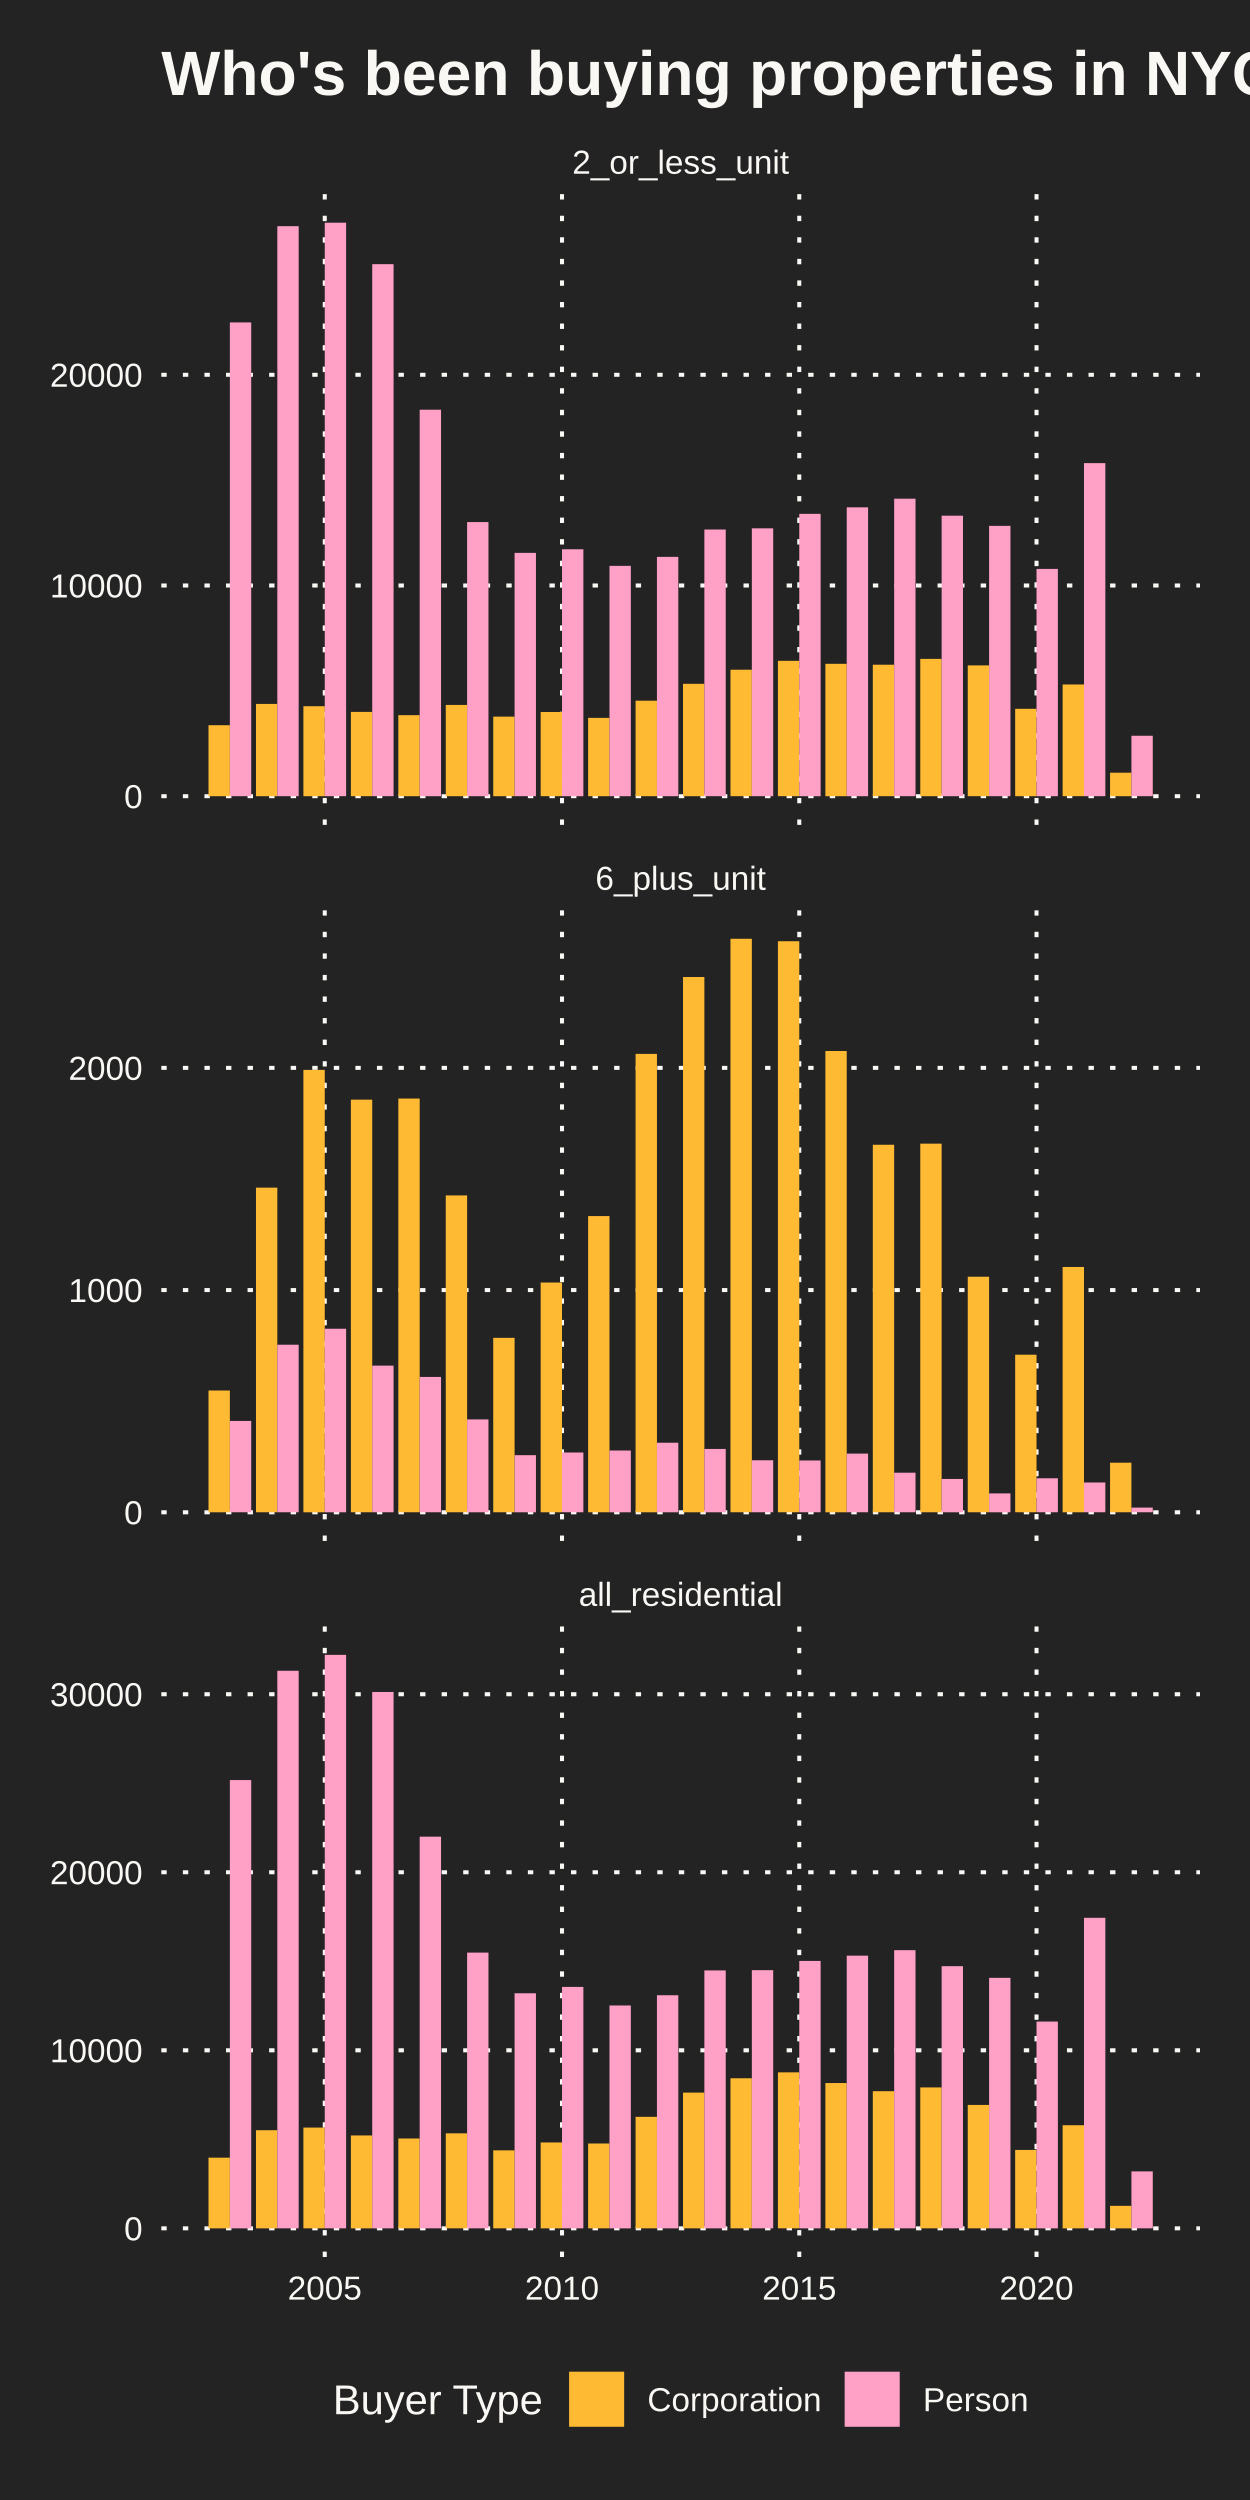
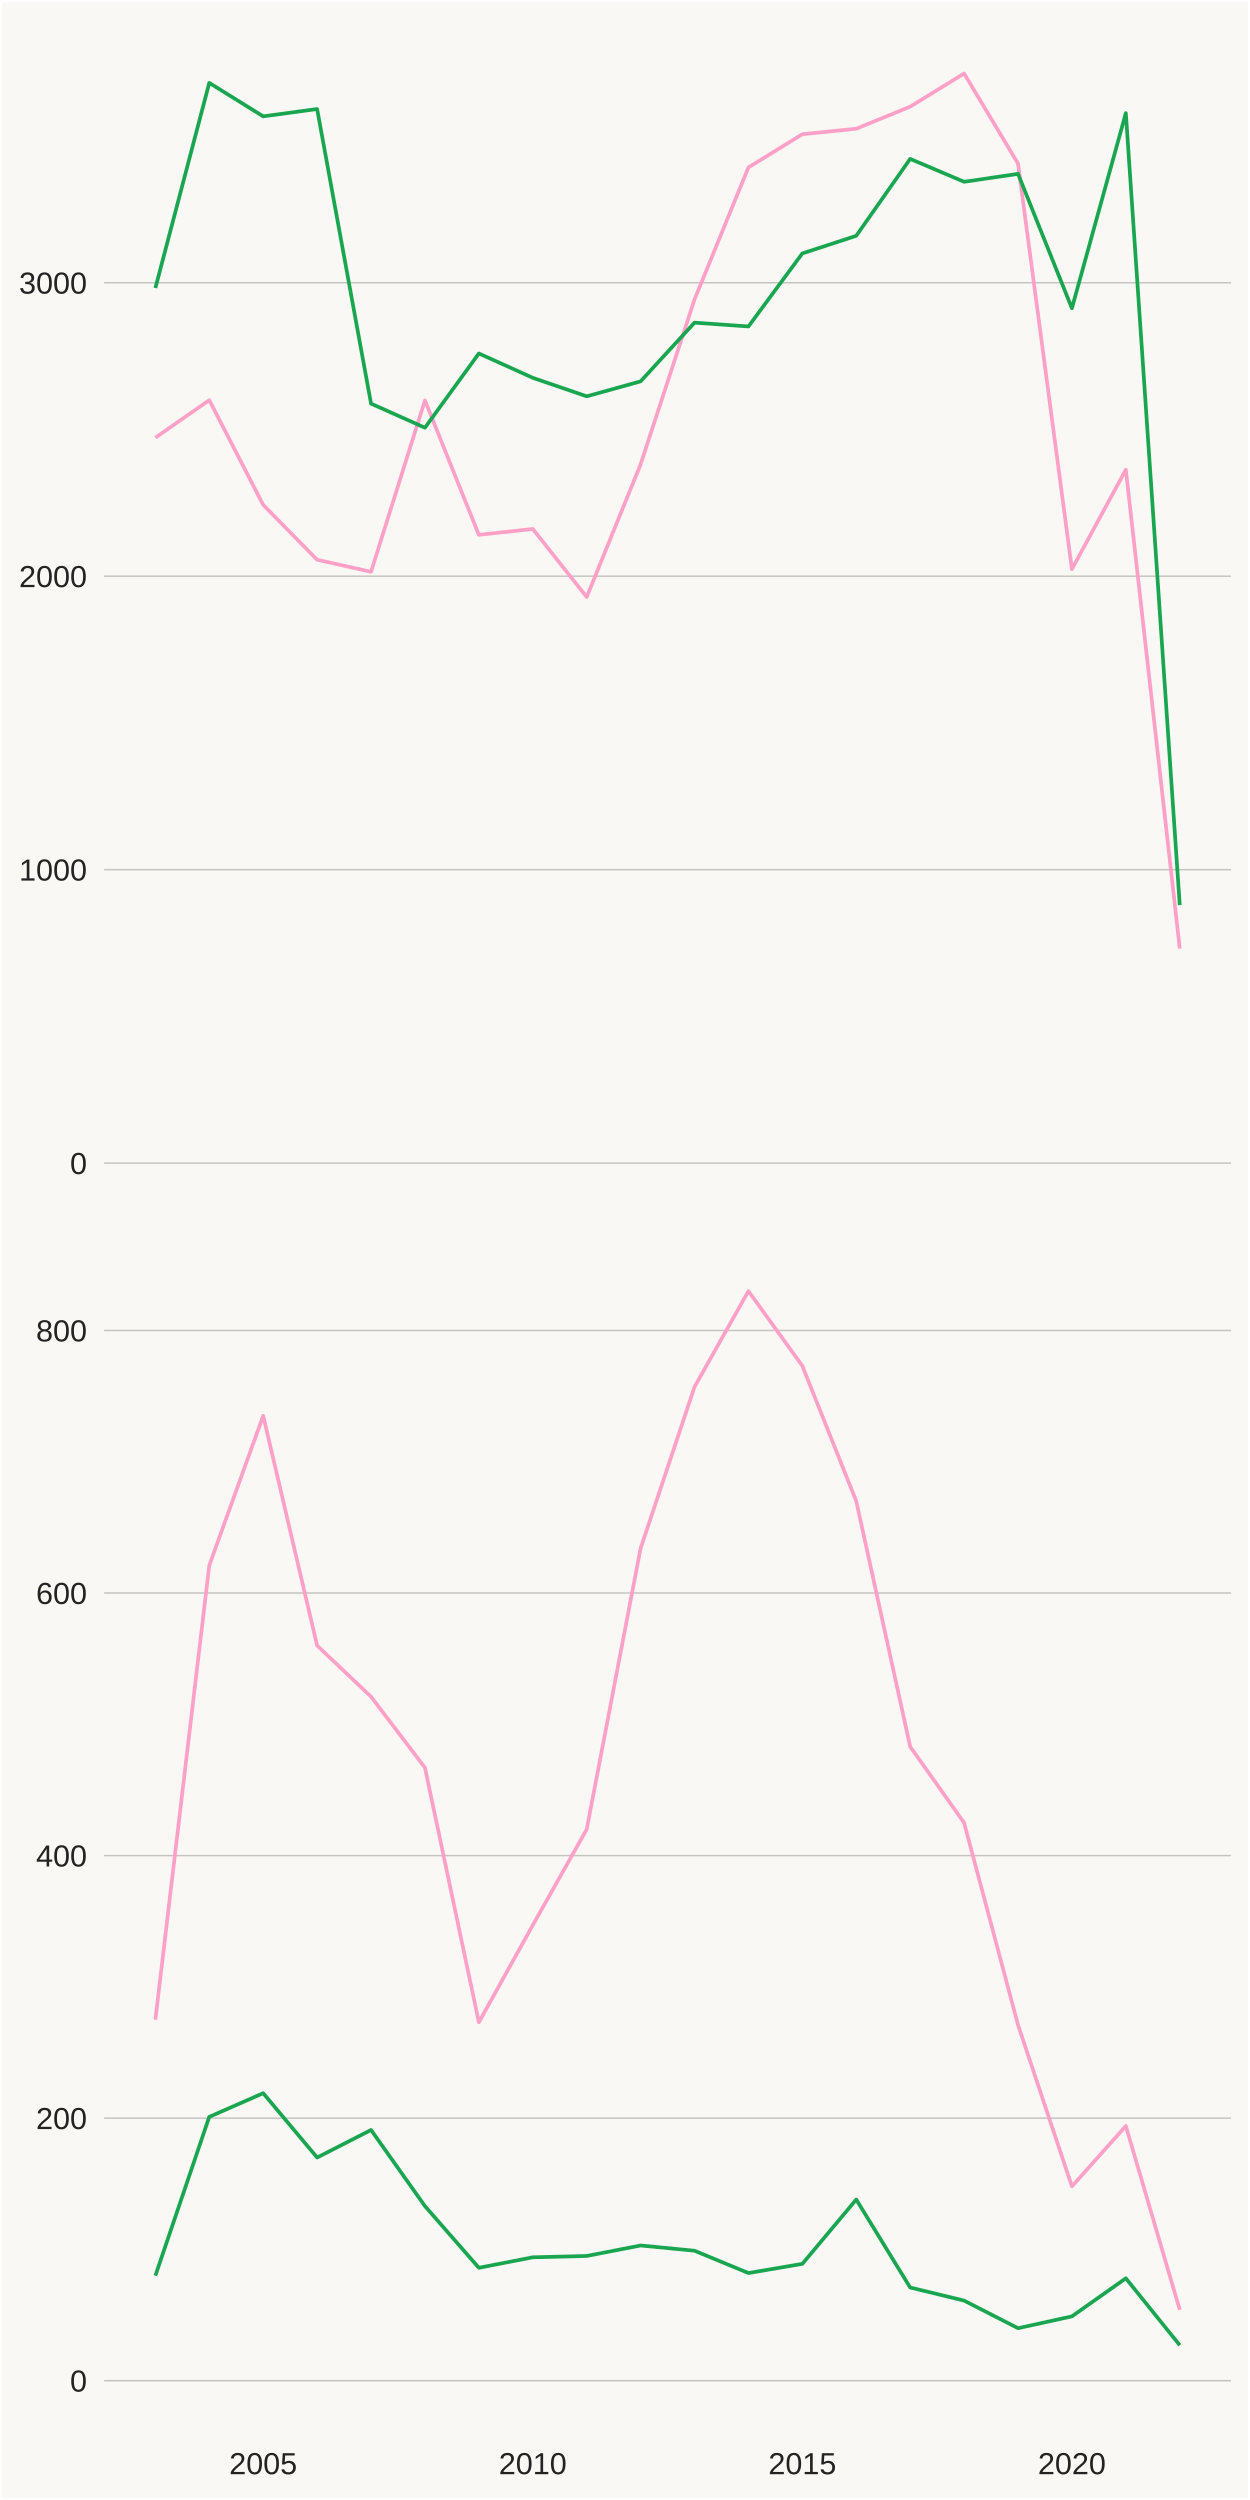
<svg xmlns="http://www.w3.org/2000/svg" class="svglite" width="360.00pt" height="720.00pt" viewBox="0 0 360.00 720.00">
  <defs>
    <style type="text/css">
    .svglite line, .svglite polyline, .svglite polygon, .svglite path, .svglite rect, .svglite circle {
      fill: none;
      stroke: #000000;
      stroke-linecap: round;
      stroke-linejoin: round;
      stroke-miterlimit: 10.00;
    }
    .svglite text {
      white-space: pre;
    }
  </style>
  </defs>
  <rect width="100%" height="100%" style="stroke: none; fill: #FFFFFF;" />
  <defs>
    <clipPath id="cpMC4wMHwzNjAuMDB8MC4wMHw3MjAuMDA=">
      <rect x="0.00" y="0.00" width="360.00" height="720.00" />
    </clipPath>
  </defs>
  <g clip-path="url(#cpMC4wMHwzNjAuMDB8MC4wMHw3MjAuMDA=)">
-     <rect x="0.00" y="0" width="360.00" height="720.00" style="stroke-width: 1.16; stroke: none; fill: #242323;" />
+     <rect x="0.00" y="0.00" width="360.00" height="720.00" style="stroke-width: 1.07; stroke: #FFFFFF; fill: #FAF8F4;" />
  </g>
  <defs>
-     <clipPath id="cpNDYuNDZ8MzQ1LjYwfDU1Ljg4fDIzNy41Ng==">
-       <rect x="46.46" y="55.88" width="299.14" height="181.68" />
+     <clipPath id="cpMjkuOTl8MzU0LjUyfDUuNDh8MzUwLjY3">
+       <rect x="29.99" y="5.48" width="324.53" height="345.19" />
    </clipPath>
  </defs>
-   <g clip-path="url(#cpNDYuNDZ8MzQ1LjYwfDU1Ljg4fDIzNy41Ng==)">
-     <rect x="46.46" y="55.88" width="299.14" height="181.68" style="stroke-width: 1.16; stroke: none; fill: #242323;" />
-     <polyline points="46.46,229.31 345.60,229.31 " style="stroke-width: 1.16; stroke: #FAF8F4; stroke-dasharray: 1.55,4.66; stroke-linecap: butt;" />
-     <polyline points="46.46,168.62 345.60,168.62 " style="stroke-width: 1.16; stroke: #FAF8F4; stroke-dasharray: 1.55,4.66; stroke-linecap: butt;" />
-     <polyline points="46.46,107.94 345.60,107.94 " style="stroke-width: 1.16; stroke: #FAF8F4; stroke-dasharray: 1.55,4.66; stroke-linecap: butt;" />
-     <polyline points="93.53,237.56 93.53,55.88 " style="stroke-width: 1.16; stroke: #FAF8F4; stroke-dasharray: 1.55,4.66; stroke-linecap: butt;" />
-     <polyline points="161.86,237.56 161.86,55.88 " style="stroke-width: 1.16; stroke: #FAF8F4; stroke-dasharray: 1.55,4.66; stroke-linecap: butt;" />
-     <polyline points="230.19,237.56 230.19,55.88 " style="stroke-width: 1.16; stroke: #FAF8F4; stroke-dasharray: 1.55,4.66; stroke-linecap: butt;" />
-     <polyline points="298.52,237.56 298.52,55.88 " style="stroke-width: 1.16; stroke: #FAF8F4; stroke-dasharray: 1.55,4.66; stroke-linecap: butt;" />
-     <rect x="60.05" y="208.86" width="6.15" height="20.45" style="stroke-width: 1.07; stroke: none; stroke-linecap: square; stroke-linejoin: miter; fill: #FFBA33;" />
-     <rect x="73.72" y="202.73" width="6.15" height="26.58" style="stroke-width: 1.07; stroke: none; stroke-linecap: square; stroke-linejoin: miter; fill: #FFBA33;" />
-     <rect x="87.38" y="203.39" width="6.15" height="25.92" style="stroke-width: 1.07; stroke: none; stroke-linecap: square; stroke-linejoin: miter; fill: #FFBA33;" />
-     <rect x="101.05" y="205.03" width="6.15" height="24.27" style="stroke-width: 1.07; stroke: none; stroke-linecap: square; stroke-linejoin: miter; fill: #FFBA33;" />
-     <rect x="114.72" y="205.97" width="6.15" height="23.34" style="stroke-width: 1.07; stroke: none; stroke-linecap: square; stroke-linejoin: miter; fill: #FFBA33;" />
-     <rect x="128.38" y="203.02" width="6.15" height="26.29" style="stroke-width: 1.07; stroke: none; stroke-linecap: square; stroke-linejoin: miter; fill: #FFBA33;" />
-     <rect x="142.05" y="206.39" width="6.15" height="22.92" style="stroke-width: 1.07; stroke: none; stroke-linecap: square; stroke-linejoin: miter; fill: #FFBA33;" />
-     <rect x="155.71" y="205.06" width="6.15" height="24.24" style="stroke-width: 1.07; stroke: none; stroke-linecap: square; stroke-linejoin: miter; fill: #FFBA33;" />
-     <rect x="169.38" y="206.75" width="6.15" height="22.56" style="stroke-width: 1.07; stroke: none; stroke-linecap: square; stroke-linejoin: miter; fill: #FFBA33;" />
-     <rect x="183.05" y="201.80" width="6.15" height="27.51" style="stroke-width: 1.07; stroke: none; stroke-linecap: square; stroke-linejoin: miter; fill: #FFBA33;" />
-     <rect x="196.71" y="196.94" width="6.15" height="32.37" style="stroke-width: 1.07; stroke: none; stroke-linecap: square; stroke-linejoin: miter; fill: #FFBA33;" />
-     <rect x="210.38" y="192.88" width="6.15" height="36.42" style="stroke-width: 1.07; stroke: none; stroke-linecap: square; stroke-linejoin: miter; fill: #FFBA33;" />
-     <rect x="224.04" y="190.32" width="6.15" height="38.98" style="stroke-width: 1.07; stroke: none; stroke-linecap: square; stroke-linejoin: miter; fill: #FFBA33;" />
-     <rect x="237.71" y="191.18" width="6.15" height="38.13" style="stroke-width: 1.07; stroke: none; stroke-linecap: square; stroke-linejoin: miter; fill: #FFBA33;" />
-     <rect x="251.37" y="191.44" width="6.15" height="37.86" style="stroke-width: 1.07; stroke: none; stroke-linecap: square; stroke-linejoin: miter; fill: #FFBA33;" />
-     <rect x="265.04" y="189.76" width="6.15" height="39.55" style="stroke-width: 1.07; stroke: none; stroke-linecap: square; stroke-linejoin: miter; fill: #FFBA33;" />
-     <rect x="278.71" y="191.63" width="6.15" height="37.67" style="stroke-width: 1.07; stroke: none; stroke-linecap: square; stroke-linejoin: miter; fill: #FFBA33;" />
-     <rect x="292.37" y="204.14" width="6.15" height="25.17" style="stroke-width: 1.07; stroke: none; stroke-linecap: square; stroke-linejoin: miter; fill: #FFBA33;" />
-     <rect x="306.04" y="197.13" width="6.15" height="32.17" style="stroke-width: 1.07; stroke: none; stroke-linecap: square; stroke-linejoin: miter; fill: #FFBA33;" />
-     <rect x="319.70" y="222.54" width="6.15" height="6.77" style="stroke-width: 1.07; stroke: none; stroke-linecap: square; stroke-linejoin: miter; fill: #FFBA33;" />
-     <rect x="66.20" y="92.86" width="6.15" height="136.44" style="stroke-width: 1.07; stroke: none; stroke-linecap: square; stroke-linejoin: miter; fill: #FFA0C7;" />
-     <rect x="79.87" y="65.14" width="6.15" height="164.16" style="stroke-width: 1.07; stroke: none; stroke-linecap: square; stroke-linejoin: miter; fill: #FFA0C7;" />
-     <rect x="93.53" y="64.14" width="6.15" height="165.16" style="stroke-width: 1.07; stroke: none; stroke-linecap: square; stroke-linejoin: miter; fill: #FFA0C7;" />
-     <rect x="107.20" y="76.08" width="6.15" height="153.22" style="stroke-width: 1.07; stroke: none; stroke-linecap: square; stroke-linejoin: miter; fill: #FFA0C7;" />
-     <rect x="120.87" y="118.00" width="6.15" height="111.31" style="stroke-width: 1.07; stroke: none; stroke-linecap: square; stroke-linejoin: miter; fill: #FFA0C7;" />
-     <rect x="134.53" y="150.36" width="6.15" height="78.95" style="stroke-width: 1.07; stroke: none; stroke-linecap: square; stroke-linejoin: miter; fill: #FFA0C7;" />
-     <rect x="148.20" y="159.23" width="6.15" height="70.07" style="stroke-width: 1.07; stroke: none; stroke-linecap: square; stroke-linejoin: miter; fill: #FFA0C7;" />
-     <rect x="161.86" y="158.19" width="6.15" height="71.12" style="stroke-width: 1.07; stroke: none; stroke-linecap: square; stroke-linejoin: miter; fill: #FFA0C7;" />
-     <rect x="175.53" y="162.97" width="6.15" height="66.34" style="stroke-width: 1.07; stroke: none; stroke-linecap: square; stroke-linejoin: miter; fill: #FFA0C7;" />
-     <rect x="189.20" y="160.38" width="6.15" height="68.93" style="stroke-width: 1.07; stroke: none; stroke-linecap: square; stroke-linejoin: miter; fill: #FFA0C7;" />
-     <rect x="202.86" y="152.50" width="6.15" height="76.80" style="stroke-width: 1.07; stroke: none; stroke-linecap: square; stroke-linejoin: miter; fill: #FFA0C7;" />
-     <rect x="216.53" y="152.16" width="6.15" height="77.14" style="stroke-width: 1.07; stroke: none; stroke-linecap: square; stroke-linejoin: miter; fill: #FFA0C7;" />
-     <rect x="230.19" y="147.99" width="6.15" height="81.32" style="stroke-width: 1.07; stroke: none; stroke-linecap: square; stroke-linejoin: miter; fill: #FFA0C7;" />
-     <rect x="243.86" y="146.11" width="6.15" height="83.20" style="stroke-width: 1.07; stroke: none; stroke-linecap: square; stroke-linejoin: miter; fill: #FFA0C7;" />
-     <rect x="257.52" y="143.63" width="6.15" height="85.67" style="stroke-width: 1.07; stroke: none; stroke-linecap: square; stroke-linejoin: miter; fill: #FFA0C7;" />
-     <rect x="271.19" y="148.52" width="6.15" height="80.79" style="stroke-width: 1.07; stroke: none; stroke-linecap: square; stroke-linejoin: miter; fill: #FFA0C7;" />
-     <rect x="284.86" y="151.45" width="6.15" height="77.85" style="stroke-width: 1.07; stroke: none; stroke-linecap: square; stroke-linejoin: miter; fill: #FFA0C7;" />
-     <rect x="298.52" y="163.85" width="6.15" height="65.46" style="stroke-width: 1.07; stroke: none; stroke-linecap: square; stroke-linejoin: miter; fill: #FFA0C7;" />
-     <rect x="312.19" y="133.38" width="6.15" height="95.92" style="stroke-width: 1.07; stroke: none; stroke-linecap: square; stroke-linejoin: miter; fill: #FFA0C7;" />
-     <rect x="325.85" y="211.90" width="6.15" height="17.40" style="stroke-width: 1.07; stroke: none; stroke-linecap: square; stroke-linejoin: miter; fill: #FFA0C7;" />
-     <rect x="46.46" y="55.88" width="299.14" height="181.68" style="stroke-width: 1.16; stroke: none;" />
+   <g clip-path="url(#cpMjkuOTl8MzU0LjUyfDUuNDh8MzUwLjY3)">
+     <polyline points="29.99,334.98 354.52,334.98 " style="stroke-width: 0.43; stroke: #C4C3C0; stroke-linecap: butt;" />
+     <polyline points="29.99,250.46 354.52,250.46 " style="stroke-width: 0.43; stroke: #C4C3C0; stroke-linecap: butt;" />
+     <polyline points="29.99,165.94 354.52,165.94 " style="stroke-width: 0.43; stroke: #C4C3C0; stroke-linecap: butt;" />
+     <polyline points="29.99,81.43 354.52,81.43 " style="stroke-width: 0.43; stroke: #C4C3C0; stroke-linecap: butt;" />
+     <polyline points="44.75,126.05 60.27,115.24 75.80,145.41 91.33,161.21 106.86,164.68 122.38,115.32 137.91,154.03 153.44,152.34 168.97,171.95 184.49,133.74 200.02,86.25 215.55,48.21 231.08,38.66 246.60,37.06 262.13,30.72 277.66,21.17 293.19,47.12 308.71,163.92 324.24,135.27 339.77,273.19 " style="stroke-width: 1.07; stroke: #FFA0C7; stroke-linecap: butt;" />
+     <polyline points="44.75,82.95 60.27,23.87 75.80,33.51 91.33,31.40 106.86,116.25 122.38,123.18 137.91,101.80 153.44,108.81 168.97,114.14 184.49,109.83 200.02,92.92 215.55,94.02 231.08,72.98 246.60,67.91 262.13,45.76 277.66,52.36 293.19,50.07 308.71,88.78 324.24,32.58 339.77,260.69 " style="stroke-width: 1.07; stroke: #1AA551; stroke-linecap: butt;" />
  </g>
  <g clip-path="url(#cpMC4wMHwzNjAuMDB8MC4wMHw3MjAuMDA=)">
</g>
  <defs>
-     <clipPath id="cpNDYuNDZ8MzQ1LjYwfDI2Mi4xMXw0NDMuNzk=">
-       <rect x="46.46" y="262.11" width="299.14" height="181.68" />
+     <clipPath id="cpMjkuOTl8MzU0LjUyfDM1Ni4xNHw3MDEuMzM=">
+       <rect x="29.99" y="356.14" width="324.53" height="345.19" />
    </clipPath>
  </defs>
-   <g clip-path="url(#cpNDYuNDZ8MzQ1LjYwfDI2Mi4xMXw0NDMuNzk=)">
-     <rect x="46.46" y="262.11" width="299.14" height="181.68" style="stroke-width: 1.16; stroke: none; fill: #242323;" />
-     <polyline points="46.46,435.54 345.60,435.54 " style="stroke-width: 1.16; stroke: #FAF8F4; stroke-dasharray: 1.55,4.66; stroke-linecap: butt;" />
-     <polyline points="46.46,371.54 345.60,371.54 " style="stroke-width: 1.16; stroke: #FAF8F4; stroke-dasharray: 1.55,4.66; stroke-linecap: butt;" />
-     <polyline points="46.46,307.55 345.60,307.55 " style="stroke-width: 1.16; stroke: #FAF8F4; stroke-dasharray: 1.55,4.66; stroke-linecap: butt;" />
-     <polyline points="93.53,443.79 93.53,262.11 " style="stroke-width: 1.16; stroke: #FAF8F4; stroke-dasharray: 1.55,4.66; stroke-linecap: butt;" />
-     <polyline points="161.86,443.79 161.86,262.11 " style="stroke-width: 1.16; stroke: #FAF8F4; stroke-dasharray: 1.55,4.66; stroke-linecap: butt;" />
-     <polyline points="230.19,443.79 230.19,262.11 " style="stroke-width: 1.16; stroke: #FAF8F4; stroke-dasharray: 1.55,4.66; stroke-linecap: butt;" />
-     <polyline points="298.52,443.79 298.52,262.11 " style="stroke-width: 1.16; stroke: #FAF8F4; stroke-dasharray: 1.55,4.66; stroke-linecap: butt;" />
-     <rect x="60.05" y="400.47" width="6.15" height="35.07" style="stroke-width: 1.07; stroke: none; stroke-linecap: square; stroke-linejoin: miter; fill: #FFBA33;" />
-     <rect x="73.72" y="342.04" width="6.15" height="93.49" style="stroke-width: 1.07; stroke: none; stroke-linecap: square; stroke-linejoin: miter; fill: #FFBA33;" />
-     <rect x="87.38" y="308.13" width="6.15" height="127.41" style="stroke-width: 1.07; stroke: none; stroke-linecap: square; stroke-linejoin: miter; fill: #FFBA33;" />
-     <rect x="101.05" y="316.70" width="6.15" height="118.83" style="stroke-width: 1.07; stroke: none; stroke-linecap: square; stroke-linejoin: miter; fill: #FFBA33;" />
-     <rect x="114.72" y="316.38" width="6.15" height="119.15" style="stroke-width: 1.07; stroke: none; stroke-linecap: square; stroke-linejoin: miter; fill: #FFBA33;" />
-     <rect x="128.38" y="344.28" width="6.15" height="91.25" style="stroke-width: 1.07; stroke: none; stroke-linecap: square; stroke-linejoin: miter; fill: #FFBA33;" />
-     <rect x="142.05" y="385.30" width="6.15" height="50.23" style="stroke-width: 1.07; stroke: none; stroke-linecap: square; stroke-linejoin: miter; fill: #FFBA33;" />
-     <rect x="155.71" y="369.37" width="6.15" height="66.17" style="stroke-width: 1.07; stroke: none; stroke-linecap: square; stroke-linejoin: miter; fill: #FFBA33;" />
-     <rect x="169.38" y="350.23" width="6.15" height="85.30" style="stroke-width: 1.07; stroke: none; stroke-linecap: square; stroke-linejoin: miter; fill: #FFBA33;" />
-     <rect x="183.05" y="303.52" width="6.15" height="132.02" style="stroke-width: 1.07; stroke: none; stroke-linecap: square; stroke-linejoin: miter; fill: #FFBA33;" />
-     <rect x="196.71" y="281.38" width="6.15" height="154.16" style="stroke-width: 1.07; stroke: none; stroke-linecap: square; stroke-linejoin: miter; fill: #FFBA33;" />
-     <rect x="210.38" y="270.37" width="6.15" height="165.16" style="stroke-width: 1.07; stroke: none; stroke-linecap: square; stroke-linejoin: miter; fill: #FFBA33;" />
-     <rect x="224.04" y="271.07" width="6.15" height="164.46" style="stroke-width: 1.07; stroke: none; stroke-linecap: square; stroke-linejoin: miter; fill: #FFBA33;" />
-     <rect x="237.71" y="302.69" width="6.15" height="132.85" style="stroke-width: 1.07; stroke: none; stroke-linecap: square; stroke-linejoin: miter; fill: #FFBA33;" />
-     <rect x="251.37" y="329.69" width="6.15" height="105.84" style="stroke-width: 1.07; stroke: none; stroke-linecap: square; stroke-linejoin: miter; fill: #FFBA33;" />
-     <rect x="265.04" y="329.37" width="6.15" height="106.16" style="stroke-width: 1.07; stroke: none; stroke-linecap: square; stroke-linejoin: miter; fill: #FFBA33;" />
-     <rect x="278.71" y="367.70" width="6.15" height="67.83" style="stroke-width: 1.07; stroke: none; stroke-linecap: square; stroke-linejoin: miter; fill: #FFBA33;" />
-     <rect x="292.37" y="390.16" width="6.15" height="45.37" style="stroke-width: 1.07; stroke: none; stroke-linecap: square; stroke-linejoin: miter; fill: #FFBA33;" />
-     <rect x="306.04" y="364.89" width="6.15" height="70.65" style="stroke-width: 1.07; stroke: none; stroke-linecap: square; stroke-linejoin: miter; fill: #FFBA33;" />
-     <rect x="319.70" y="421.26" width="6.15" height="14.27" style="stroke-width: 1.07; stroke: none; stroke-linecap: square; stroke-linejoin: miter; fill: #FFBA33;" />
-     <rect x="66.20" y="409.23" width="6.15" height="26.30" style="stroke-width: 1.07; stroke: none; stroke-linecap: square; stroke-linejoin: miter; fill: #FFA0C7;" />
-     <rect x="79.87" y="387.28" width="6.15" height="48.25" style="stroke-width: 1.07; stroke: none; stroke-linecap: square; stroke-linejoin: miter; fill: #FFA0C7;" />
-     <rect x="93.53" y="382.68" width="6.15" height="52.86" style="stroke-width: 1.07; stroke: none; stroke-linecap: square; stroke-linejoin: miter; fill: #FFA0C7;" />
-     <rect x="107.20" y="393.30" width="6.15" height="42.23" style="stroke-width: 1.07; stroke: none; stroke-linecap: square; stroke-linejoin: miter; fill: #FFA0C7;" />
-     <rect x="120.87" y="396.56" width="6.15" height="38.97" style="stroke-width: 1.07; stroke: none; stroke-linecap: square; stroke-linejoin: miter; fill: #FFA0C7;" />
-     <rect x="134.53" y="408.79" width="6.15" height="26.75" style="stroke-width: 1.07; stroke: none; stroke-linecap: square; stroke-linejoin: miter; fill: #FFA0C7;" />
-     <rect x="148.20" y="419.09" width="6.15" height="16.45" style="stroke-width: 1.07; stroke: none; stroke-linecap: square; stroke-linejoin: miter; fill: #FFA0C7;" />
-     <rect x="161.86" y="418.32" width="6.15" height="17.21" style="stroke-width: 1.07; stroke: none; stroke-linecap: square; stroke-linejoin: miter; fill: #FFA0C7;" />
-     <rect x="175.53" y="417.75" width="6.15" height="17.79" style="stroke-width: 1.07; stroke: none; stroke-linecap: square; stroke-linejoin: miter; fill: #FFA0C7;" />
-     <rect x="189.20" y="415.51" width="6.15" height="20.03" style="stroke-width: 1.07; stroke: none; stroke-linecap: square; stroke-linejoin: miter; fill: #FFA0C7;" />
-     <rect x="202.86" y="417.30" width="6.15" height="18.24" style="stroke-width: 1.07; stroke: none; stroke-linecap: square; stroke-linejoin: miter; fill: #FFA0C7;" />
-     <rect x="216.53" y="420.56" width="6.15" height="14.97" style="stroke-width: 1.07; stroke: none; stroke-linecap: square; stroke-linejoin: miter; fill: #FFA0C7;" />
-     <rect x="230.19" y="420.62" width="6.15" height="14.91" style="stroke-width: 1.07; stroke: none; stroke-linecap: square; stroke-linejoin: miter; fill: #FFA0C7;" />
-     <rect x="243.86" y="418.64" width="6.15" height="16.89" style="stroke-width: 1.07; stroke: none; stroke-linecap: square; stroke-linejoin: miter; fill: #FFA0C7;" />
-     <rect x="257.52" y="424.14" width="6.15" height="11.39" style="stroke-width: 1.07; stroke: none; stroke-linecap: square; stroke-linejoin: miter; fill: #FFA0C7;" />
-     <rect x="271.19" y="425.94" width="6.15" height="9.60" style="stroke-width: 1.07; stroke: none; stroke-linecap: square; stroke-linejoin: miter; fill: #FFA0C7;" />
-     <rect x="284.86" y="430.10" width="6.15" height="5.44" style="stroke-width: 1.07; stroke: none; stroke-linecap: square; stroke-linejoin: miter; fill: #FFA0C7;" />
-     <rect x="298.52" y="425.74" width="6.15" height="9.79" style="stroke-width: 1.07; stroke: none; stroke-linecap: square; stroke-linejoin: miter; fill: #FFA0C7;" />
-     <rect x="312.19" y="426.96" width="6.15" height="8.57" style="stroke-width: 1.07; stroke: none; stroke-linecap: square; stroke-linejoin: miter; fill: #FFA0C7;" />
-     <rect x="325.85" y="434.19" width="6.15" height="1.34" style="stroke-width: 1.07; stroke: none; stroke-linecap: square; stroke-linejoin: miter; fill: #FFA0C7;" />
-     <rect x="46.46" y="262.11" width="299.14" height="181.68" style="stroke-width: 1.16; stroke: none;" />
+   <g clip-path="url(#cpMjkuOTl8MzU0LjUyfDM1Ni4xNHw3MDEuMzM=)">
+     <polyline points="29.99,685.64 354.52,685.64 " style="stroke-width: 0.43; stroke: #C4C3C0; stroke-linecap: butt;" />
+     <polyline points="29.99,610.02 354.52,610.02 " style="stroke-width: 0.43; stroke: #C4C3C0; stroke-linecap: butt;" />
+     <polyline points="29.99,534.41 354.52,534.41 " style="stroke-width: 0.43; stroke: #C4C3C0; stroke-linecap: butt;" />
+     <polyline points="29.99,458.79 354.52,458.79 " style="stroke-width: 0.43; stroke: #C4C3C0; stroke-linecap: butt;" />
+     <polyline points="29.99,383.18 354.52,383.18 " style="stroke-width: 0.43; stroke: #C4C3C0; stroke-linecap: butt;" />
+     <polyline points="44.75,581.67 60.27,450.85 75.80,407.75 91.33,473.92 106.86,488.66 122.38,509.08 137.91,582.42 153.44,554.45 168.97,526.85 184.49,445.94 200.02,399.43 215.55,371.84 231.08,393.39 246.60,432.33 262.13,503.03 277.66,524.96 293.19,583.18 308.71,629.68 324.24,612.29 339.77,665.22 " style="stroke-width: 1.07; stroke: #FFA0C7; stroke-linecap: butt;" />
+     <polyline points="44.75,655.39 60.27,609.65 75.80,602.84 91.33,621.37 106.86,613.43 122.38,635.36 137.91,653.13 153.44,650.10 168.97,649.72 184.49,646.70 200.02,648.21 215.55,654.64 231.08,651.99 246.60,633.47 262.13,658.80 277.66,662.58 293.19,670.52 308.71,667.11 324.24,656.15 339.77,675.43 " style="stroke-width: 1.07; stroke: #1AA551; stroke-linecap: butt;" />
  </g>
  <g clip-path="url(#cpMC4wMHwzNjAuMDB8MC4wMHw3MjAuMDA=)">
</g>
  <defs>
-     <clipPath id="cpNDYuNDZ8MzQ1LjYwfDQ2OC4zNHw2NTAuMDI=">
-       <rect x="46.46" y="468.34" width="299.14" height="181.68" />
+     <clipPath id="cpMjkuOTl8MzU0LjUyfDM1Ni4xNHwzNTYuMTQ=">
+       <rect x="29.99" y="356.14" width="324.53" height="0.00" />
    </clipPath>
  </defs>
-   <g clip-path="url(#cpNDYuNDZ8MzQ1LjYwfDQ2OC4zNHw2NTAuMDI=)">
-     <rect x="46.46" y="468.34" width="299.14" height="181.68" style="stroke-width: 1.16; stroke: none; fill: #242323;" />
-     <polyline points="46.46,641.76 345.60,641.76 " style="stroke-width: 1.16; stroke: #FAF8F4; stroke-dasharray: 1.55,4.66; stroke-linecap: butt;" />
-     <polyline points="46.46,590.49 345.60,590.49 " style="stroke-width: 1.16; stroke: #FAF8F4; stroke-dasharray: 1.55,4.66; stroke-linecap: butt;" />
-     <polyline points="46.46,539.21 345.60,539.21 " style="stroke-width: 1.16; stroke: #FAF8F4; stroke-dasharray: 1.55,4.66; stroke-linecap: butt;" />
-     <polyline points="46.46,487.94 345.60,487.94 " style="stroke-width: 1.16; stroke: #FAF8F4; stroke-dasharray: 1.55,4.66; stroke-linecap: butt;" />
-     <polyline points="93.53,650.02 93.53,468.34 " style="stroke-width: 1.16; stroke: #FAF8F4; stroke-dasharray: 1.55,4.66; stroke-linecap: butt;" />
-     <polyline points="161.86,650.02 161.86,468.34 " style="stroke-width: 1.16; stroke: #FAF8F4; stroke-dasharray: 1.55,4.66; stroke-linecap: butt;" />
-     <polyline points="230.19,650.02 230.19,468.34 " style="stroke-width: 1.16; stroke: #FAF8F4; stroke-dasharray: 1.55,4.66; stroke-linecap: butt;" />
-     <polyline points="298.52,650.02 298.52,468.34 " style="stroke-width: 1.16; stroke: #FAF8F4; stroke-dasharray: 1.55,4.66; stroke-linecap: butt;" />
-     <rect x="60.05" y="621.41" width="6.15" height="20.36" style="stroke-width: 1.07; stroke: none; stroke-linecap: square; stroke-linejoin: miter; fill: #FFBA33;" />
-     <rect x="73.72" y="613.50" width="6.15" height="28.27" style="stroke-width: 1.07; stroke: none; stroke-linecap: square; stroke-linejoin: miter; fill: #FFBA33;" />
-     <rect x="87.38" y="612.74" width="6.15" height="29.02" style="stroke-width: 1.07; stroke: none; stroke-linecap: square; stroke-linejoin: miter; fill: #FFBA33;" />
-     <rect x="101.05" y="615.01" width="6.15" height="26.76" style="stroke-width: 1.07; stroke: none; stroke-linecap: square; stroke-linejoin: miter; fill: #FFBA33;" />
-     <rect x="114.72" y="615.89" width="6.15" height="25.87" style="stroke-width: 1.07; stroke: none; stroke-linecap: square; stroke-linejoin: miter; fill: #FFBA33;" />
-     <rect x="128.38" y="614.40" width="6.15" height="27.36" style="stroke-width: 1.07; stroke: none; stroke-linecap: square; stroke-linejoin: miter; fill: #FFBA33;" />
-     <rect x="142.05" y="619.30" width="6.15" height="22.46" style="stroke-width: 1.07; stroke: none; stroke-linecap: square; stroke-linejoin: miter; fill: #FFBA33;" />
-     <rect x="155.71" y="617.03" width="6.15" height="24.74" style="stroke-width: 1.07; stroke: none; stroke-linecap: square; stroke-linejoin: miter; fill: #FFBA33;" />
-     <rect x="169.38" y="617.33" width="6.15" height="24.43" style="stroke-width: 1.07; stroke: none; stroke-linecap: square; stroke-linejoin: miter; fill: #FFBA33;" />
-     <rect x="183.05" y="609.65" width="6.15" height="32.11" style="stroke-width: 1.07; stroke: none; stroke-linecap: square; stroke-linejoin: miter; fill: #FFBA33;" />
-     <rect x="196.71" y="602.67" width="6.15" height="39.09" style="stroke-width: 1.07; stroke: none; stroke-linecap: square; stroke-linejoin: miter; fill: #FFBA33;" />
-     <rect x="210.38" y="598.54" width="6.15" height="43.22" style="stroke-width: 1.07; stroke: none; stroke-linecap: square; stroke-linejoin: miter; fill: #FFBA33;" />
-     <rect x="224.04" y="596.84" width="6.15" height="44.92" style="stroke-width: 1.07; stroke: none; stroke-linecap: square; stroke-linejoin: miter; fill: #FFBA33;" />
-     <rect x="237.71" y="599.92" width="6.15" height="41.85" style="stroke-width: 1.07; stroke: none; stroke-linecap: square; stroke-linejoin: miter; fill: #FFBA33;" />
-     <rect x="251.37" y="602.26" width="6.15" height="39.51" style="stroke-width: 1.07; stroke: none; stroke-linecap: square; stroke-linejoin: miter; fill: #FFBA33;" />
-     <rect x="265.04" y="601.18" width="6.15" height="40.58" style="stroke-width: 1.07; stroke: none; stroke-linecap: square; stroke-linejoin: miter; fill: #FFBA33;" />
-     <rect x="278.71" y="606.22" width="6.15" height="35.54" style="stroke-width: 1.07; stroke: none; stroke-linecap: square; stroke-linejoin: miter; fill: #FFBA33;" />
-     <rect x="292.37" y="619.18" width="6.15" height="22.59" style="stroke-width: 1.07; stroke: none; stroke-linecap: square; stroke-linejoin: miter; fill: #FFBA33;" />
-     <rect x="306.04" y="612.07" width="6.15" height="29.70" style="stroke-width: 1.07; stroke: none; stroke-linecap: square; stroke-linejoin: miter; fill: #FFBA33;" />
-     <rect x="319.70" y="635.28" width="6.15" height="6.49" style="stroke-width: 1.07; stroke: none; stroke-linecap: square; stroke-linejoin: miter; fill: #FFBA33;" />
-     <rect x="66.20" y="512.66" width="6.15" height="129.11" style="stroke-width: 1.07; stroke: none; stroke-linecap: square; stroke-linejoin: miter; fill: #FFA0C7;" />
-     <rect x="79.87" y="481.18" width="6.15" height="160.58" style="stroke-width: 1.07; stroke: none; stroke-linecap: square; stroke-linejoin: miter; fill: #FFA0C7;" />
-     <rect x="93.53" y="476.60" width="6.15" height="165.16" style="stroke-width: 1.07; stroke: none; stroke-linecap: square; stroke-linejoin: miter; fill: #FFA0C7;" />
-     <rect x="107.20" y="487.29" width="6.15" height="154.48" style="stroke-width: 1.07; stroke: none; stroke-linecap: square; stroke-linejoin: miter; fill: #FFA0C7;" />
-     <rect x="120.87" y="528.96" width="6.15" height="112.80" style="stroke-width: 1.07; stroke: none; stroke-linecap: square; stroke-linejoin: miter; fill: #FFA0C7;" />
-     <rect x="134.53" y="562.35" width="6.15" height="79.41" style="stroke-width: 1.07; stroke: none; stroke-linecap: square; stroke-linejoin: miter; fill: #FFA0C7;" />
-     <rect x="148.20" y="574.06" width="6.15" height="67.70" style="stroke-width: 1.07; stroke: none; stroke-linecap: square; stroke-linejoin: miter; fill: #FFA0C7;" />
-     <rect x="161.86" y="572.23" width="6.15" height="69.53" style="stroke-width: 1.07; stroke: none; stroke-linecap: square; stroke-linejoin: miter; fill: #FFA0C7;" />
-     <rect x="175.53" y="577.58" width="6.15" height="64.19" style="stroke-width: 1.07; stroke: none; stroke-linecap: square; stroke-linejoin: miter; fill: #FFA0C7;" />
-     <rect x="189.20" y="574.63" width="6.15" height="67.14" style="stroke-width: 1.07; stroke: none; stroke-linecap: square; stroke-linejoin: miter; fill: #FFA0C7;" />
-     <rect x="202.86" y="567.48" width="6.15" height="74.29" style="stroke-width: 1.07; stroke: none; stroke-linecap: square; stroke-linejoin: miter; fill: #FFA0C7;" />
-     <rect x="216.53" y="567.41" width="6.15" height="74.35" style="stroke-width: 1.07; stroke: none; stroke-linecap: square; stroke-linejoin: miter; fill: #FFA0C7;" />
-     <rect x="230.19" y="564.75" width="6.15" height="77.02" style="stroke-width: 1.07; stroke: none; stroke-linecap: square; stroke-linejoin: miter; fill: #FFA0C7;" />
-     <rect x="243.86" y="563.23" width="6.15" height="78.54" style="stroke-width: 1.07; stroke: none; stroke-linecap: square; stroke-linejoin: miter; fill: #FFA0C7;" />
-     <rect x="257.52" y="561.65" width="6.15" height="80.11" style="stroke-width: 1.07; stroke: none; stroke-linecap: square; stroke-linejoin: miter; fill: #FFA0C7;" />
-     <rect x="271.19" y="566.26" width="6.15" height="75.50" style="stroke-width: 1.07; stroke: none; stroke-linecap: square; stroke-linejoin: miter; fill: #FFA0C7;" />
-     <rect x="284.86" y="569.62" width="6.15" height="72.14" style="stroke-width: 1.07; stroke: none; stroke-linecap: square; stroke-linejoin: miter; fill: #FFA0C7;" />
-     <rect x="298.52" y="582.21" width="6.15" height="59.56" style="stroke-width: 1.07; stroke: none; stroke-linecap: square; stroke-linejoin: miter; fill: #FFA0C7;" />
-     <rect x="312.19" y="552.33" width="6.15" height="89.43" style="stroke-width: 1.07; stroke: none; stroke-linecap: square; stroke-linejoin: miter; fill: #FFA0C7;" />
-     <rect x="325.85" y="625.36" width="6.15" height="16.40" style="stroke-width: 1.07; stroke: none; stroke-linecap: square; stroke-linejoin: miter; fill: #FFA0C7;" />
-     <rect x="46.46" y="468.34" width="299.14" height="181.68" style="stroke-width: 1.16; stroke: none;" />
-   </g>
+   <g clip-path="url(#cpMjkuOTl8MzU0LjUyfDM1Ni4xNHwzNTYuMTQ=)">
+ </g>
  <g clip-path="url(#cpMC4wMHwzNjAuMDB8MC4wMHw3MjAuMDA=)">
</g>
  <defs>
-     <clipPath id="cpNDYuNDZ8MzQ1LjYwfDQ0OS43N3w0NjguMzQ=">
-       <rect x="46.46" y="449.77" width="299.14" height="18.57" />
+     <clipPath id="cpMjkuOTl8MzU0LjUyfDUuNDh8NS40OA==">
+       <rect x="29.99" y="5.48" width="324.53" height="0.00" />
    </clipPath>
  </defs>
-   <g clip-path="url(#cpNDYuNDZ8MzQ1LjYwfDQ0OS43N3w0NjguMzQ=)">
-     <rect x="46.46" y="449.77" width="299.14" height="18.57" style="stroke-width: 1.16; stroke: none; fill: #242323;" />
-     <text x="196.03" y="462.50" text-anchor="middle" style="font-size: 9.60px;fill: #FAF8F4; font-family: &quot;Arial&quot;;" textLength="58.66px" lengthAdjust="spacingAndGlyphs">all_residential</text>
-   </g>
+   <g clip-path="url(#cpMjkuOTl8MzU0LjUyfDUuNDh8NS40OA==)">
+ </g>
  <g clip-path="url(#cpMC4wMHwzNjAuMDB8MC4wMHw3MjAuMDA=)">
- </g>
-   <defs>
-     <clipPath id="cpNDYuNDZ8MzQ1LjYwfDI0My41NHwyNjIuMTE=">
-       <rect x="46.46" y="243.54" width="299.14" height="18.57" />
-     </clipPath>
-   </defs>
-   <g clip-path="url(#cpNDYuNDZ8MzQ1LjYwfDI0My41NHwyNjIuMTE=)">
-     <rect x="46.46" y="243.54" width="299.14" height="18.57" style="stroke-width: 1.16; stroke: none; fill: #242323;" />
-     <text x="196.03" y="256.27" text-anchor="middle" style="font-size: 9.60px;fill: #FAF8F4; font-family: &quot;Arial&quot;;" textLength="49.07px" lengthAdjust="spacingAndGlyphs">6_plus_unit</text>
-   </g>
-   <g clip-path="url(#cpMC4wMHwzNjAuMDB8MC4wMHw3MjAuMDA=)">
- </g>
-   <defs>
-     <clipPath id="cpNDYuNDZ8MzQ1LjYwfDM3LjMxfDU1Ljg4">
-       <rect x="46.46" y="37.31" width="299.14" height="18.57" />
-     </clipPath>
-   </defs>
-   <g clip-path="url(#cpNDYuNDZ8MzQ1LjYwfDM3LjMxfDU1Ljg4)">
-     <rect x="46.46" y="37.31" width="299.14" height="18.57" style="stroke-width: 1.16; stroke: none; fill: #242323;" />
-     <text x="196.03" y="50.04" text-anchor="middle" style="font-size: 9.60px;fill: #FAF8F4; font-family: &quot;Arial&quot;;" textLength="62.40px" lengthAdjust="spacingAndGlyphs">2_or_less_unit</text>
-   </g>
-   <g clip-path="url(#cpMC4wMHwzNjAuMDB8MC4wMHw3MjAuMDA=)">
-     <text x="93.53" y="662.29" text-anchor="middle" style="font-size: 9.60px;fill: #FAF8F4; font-family: &quot;Arial&quot;;" textLength="21.34px" lengthAdjust="spacingAndGlyphs">2005</text>
-     <text x="161.86" y="662.29" text-anchor="middle" style="font-size: 9.60px;fill: #FAF8F4; font-family: &quot;Arial&quot;;" textLength="21.34px" lengthAdjust="spacingAndGlyphs">2010</text>
-     <text x="230.19" y="662.29" text-anchor="middle" style="font-size: 9.60px;fill: #FAF8F4; font-family: &quot;Arial&quot;;" textLength="21.34px" lengthAdjust="spacingAndGlyphs">2015</text>
-     <text x="298.52" y="662.29" text-anchor="middle" style="font-size: 9.60px;fill: #FAF8F4; font-family: &quot;Arial&quot;;" textLength="21.34px" lengthAdjust="spacingAndGlyphs">2020</text>
-     <text x="41.08" y="232.75" text-anchor="end" style="font-size: 9.60px;fill: #FAF8F4; font-family: &quot;Arial&quot;;" textLength="5.34px" lengthAdjust="spacingAndGlyphs">0</text>
-     <text x="41.08" y="172.06" text-anchor="end" style="font-size: 9.60px;fill: #FAF8F4; font-family: &quot;Arial&quot;;" textLength="26.68px" lengthAdjust="spacingAndGlyphs">10000</text>
-     <text x="41.08" y="111.38" text-anchor="end" style="font-size: 9.60px;fill: #FAF8F4; font-family: &quot;Arial&quot;;" textLength="26.68px" lengthAdjust="spacingAndGlyphs">20000</text>
-     <text x="41.08" y="438.98" text-anchor="end" style="font-size: 9.60px;fill: #FAF8F4; font-family: &quot;Arial&quot;;" textLength="5.34px" lengthAdjust="spacingAndGlyphs">0</text>
-     <text x="41.08" y="374.98" text-anchor="end" style="font-size: 9.60px;fill: #FAF8F4; font-family: &quot;Arial&quot;;" textLength="21.34px" lengthAdjust="spacingAndGlyphs">1000</text>
-     <text x="41.08" y="310.99" text-anchor="end" style="font-size: 9.60px;fill: #FAF8F4; font-family: &quot;Arial&quot;;" textLength="21.34px" lengthAdjust="spacingAndGlyphs">2000</text>
-     <text x="41.08" y="645.21" text-anchor="end" style="font-size: 9.60px;fill: #FAF8F4; font-family: &quot;Arial&quot;;" textLength="5.34px" lengthAdjust="spacingAndGlyphs">0</text>
-     <text x="41.08" y="593.93" text-anchor="end" style="font-size: 9.60px;fill: #FAF8F4; font-family: &quot;Arial&quot;;" textLength="26.68px" lengthAdjust="spacingAndGlyphs">10000</text>
-     <text x="41.08" y="542.65" text-anchor="end" style="font-size: 9.60px;fill: #FAF8F4; font-family: &quot;Arial&quot;;" textLength="26.68px" lengthAdjust="spacingAndGlyphs">20000</text>
-     <text x="41.08" y="491.38" text-anchor="end" style="font-size: 9.60px;fill: #FAF8F4; font-family: &quot;Arial&quot;;" textLength="26.68px" lengthAdjust="spacingAndGlyphs">30000</text>
-     <rect x="89.87" y="676.36" width="212.31" height="29.24" style="stroke-width: 1.16; stroke: none; fill: #242323;" />
-     <text x="95.85" y="695.29" style="font-size: 12.00px;fill: #FAF8F4; font-family: &quot;Arial&quot;;" textLength="61.36px" lengthAdjust="spacingAndGlyphs">Buyer Type</text>
-     <rect x="163.19" y="682.34" width="17.28" height="17.28" style="stroke-width: 1.16; stroke: none; fill: #242323;" />
-     <rect x="163.90" y="683.05" width="15.86" height="15.86" style="stroke-width: 1.07; stroke: none; stroke-linecap: square; stroke-linejoin: miter; fill: #FFBA33;" />
-     <rect x="242.55" y="682.34" width="17.28" height="17.28" style="stroke-width: 1.16; stroke: none; fill: #242323;" />
-     <rect x="243.26" y="683.05" width="15.86" height="15.86" style="stroke-width: 1.07; stroke: none; stroke-linecap: square; stroke-linejoin: miter; fill: #FFA0C7;" />
-     <text x="186.44" y="694.42" style="font-size: 9.60px;fill: #FAF8F4; font-family: &quot;Arial&quot;;" textLength="50.13px" lengthAdjust="spacingAndGlyphs">Corporation</text>
-     <text x="265.81" y="694.42" style="font-size: 9.60px;fill: #FAF8F4; font-family: &quot;Arial&quot;;" textLength="30.40px" lengthAdjust="spacingAndGlyphs">Person</text>
-     <text x="46.46" y="27.35" style="font-size: 18.00px; font-weight: bold;fill: #FAF8F4; font-family: &quot;Arial&quot;;" textLength="332.29px" lengthAdjust="spacingAndGlyphs">Who's been buying properties in NYC?</text>
+     <text x="75.80" y="712.57" text-anchor="middle" style="font-size: 8.80px;fill: #242323; font-family: &quot;Arial&quot;;" textLength="19.58px" lengthAdjust="spacingAndGlyphs">2005</text>
+     <text x="153.44" y="712.57" text-anchor="middle" style="font-size: 8.80px;fill: #242323; font-family: &quot;Arial&quot;;" textLength="19.58px" lengthAdjust="spacingAndGlyphs">2010</text>
+     <text x="231.08" y="712.57" text-anchor="middle" style="font-size: 8.80px;fill: #242323; font-family: &quot;Arial&quot;;" textLength="19.58px" lengthAdjust="spacingAndGlyphs">2015</text>
+     <text x="308.71" y="712.57" text-anchor="middle" style="font-size: 8.80px;fill: #242323; font-family: &quot;Arial&quot;;" textLength="19.58px" lengthAdjust="spacingAndGlyphs">2020</text>
+     <text x="25.06" y="338.13" text-anchor="end" style="font-size: 8.80px;fill: #242323; font-family: &quot;Arial&quot;;" textLength="4.90px" lengthAdjust="spacingAndGlyphs">0</text>
+     <text x="25.06" y="253.61" text-anchor="end" style="font-size: 8.80px;fill: #242323; font-family: &quot;Arial&quot;;" textLength="19.58px" lengthAdjust="spacingAndGlyphs">1000</text>
+     <text x="25.06" y="169.10" text-anchor="end" style="font-size: 8.80px;fill: #242323; font-family: &quot;Arial&quot;;" textLength="19.58px" lengthAdjust="spacingAndGlyphs">2000</text>
+     <text x="25.06" y="84.58" text-anchor="end" style="font-size: 8.80px;fill: #242323; font-family: &quot;Arial&quot;;" textLength="19.58px" lengthAdjust="spacingAndGlyphs">3000</text>
+     <text x="25.06" y="688.79" text-anchor="end" style="font-size: 8.80px;fill: #242323; font-family: &quot;Arial&quot;;" textLength="4.90px" lengthAdjust="spacingAndGlyphs">0</text>
+     <text x="25.06" y="613.18" text-anchor="end" style="font-size: 8.80px;fill: #242323; font-family: &quot;Arial&quot;;" textLength="14.69px" lengthAdjust="spacingAndGlyphs">200</text>
+     <text x="25.06" y="537.56" text-anchor="end" style="font-size: 8.80px;fill: #242323; font-family: &quot;Arial&quot;;" textLength="14.69px" lengthAdjust="spacingAndGlyphs">400</text>
+     <text x="25.06" y="461.95" text-anchor="end" style="font-size: 8.80px;fill: #242323; font-family: &quot;Arial&quot;;" textLength="14.69px" lengthAdjust="spacingAndGlyphs">600</text>
+     <text x="25.06" y="386.33" text-anchor="end" style="font-size: 8.80px;fill: #242323; font-family: &quot;Arial&quot;;" textLength="14.69px" lengthAdjust="spacingAndGlyphs">800</text>
  </g>
</svg>
